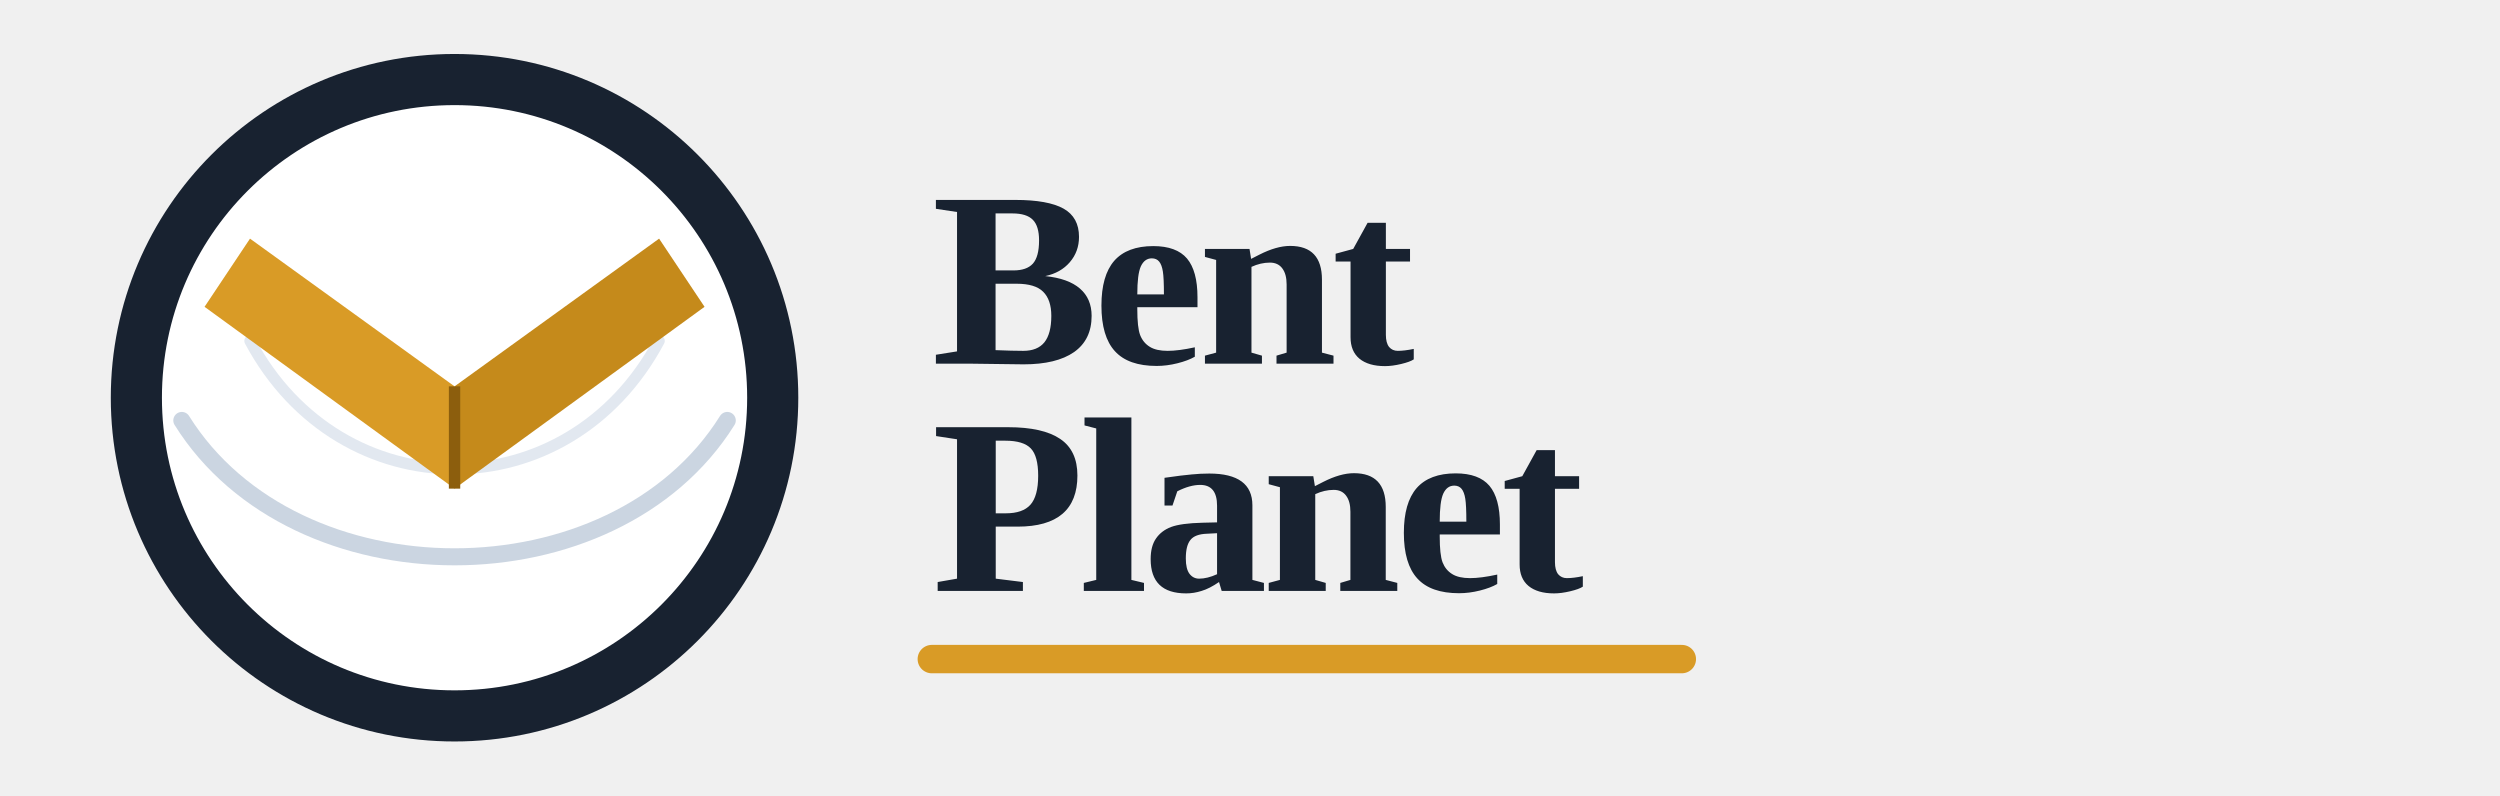
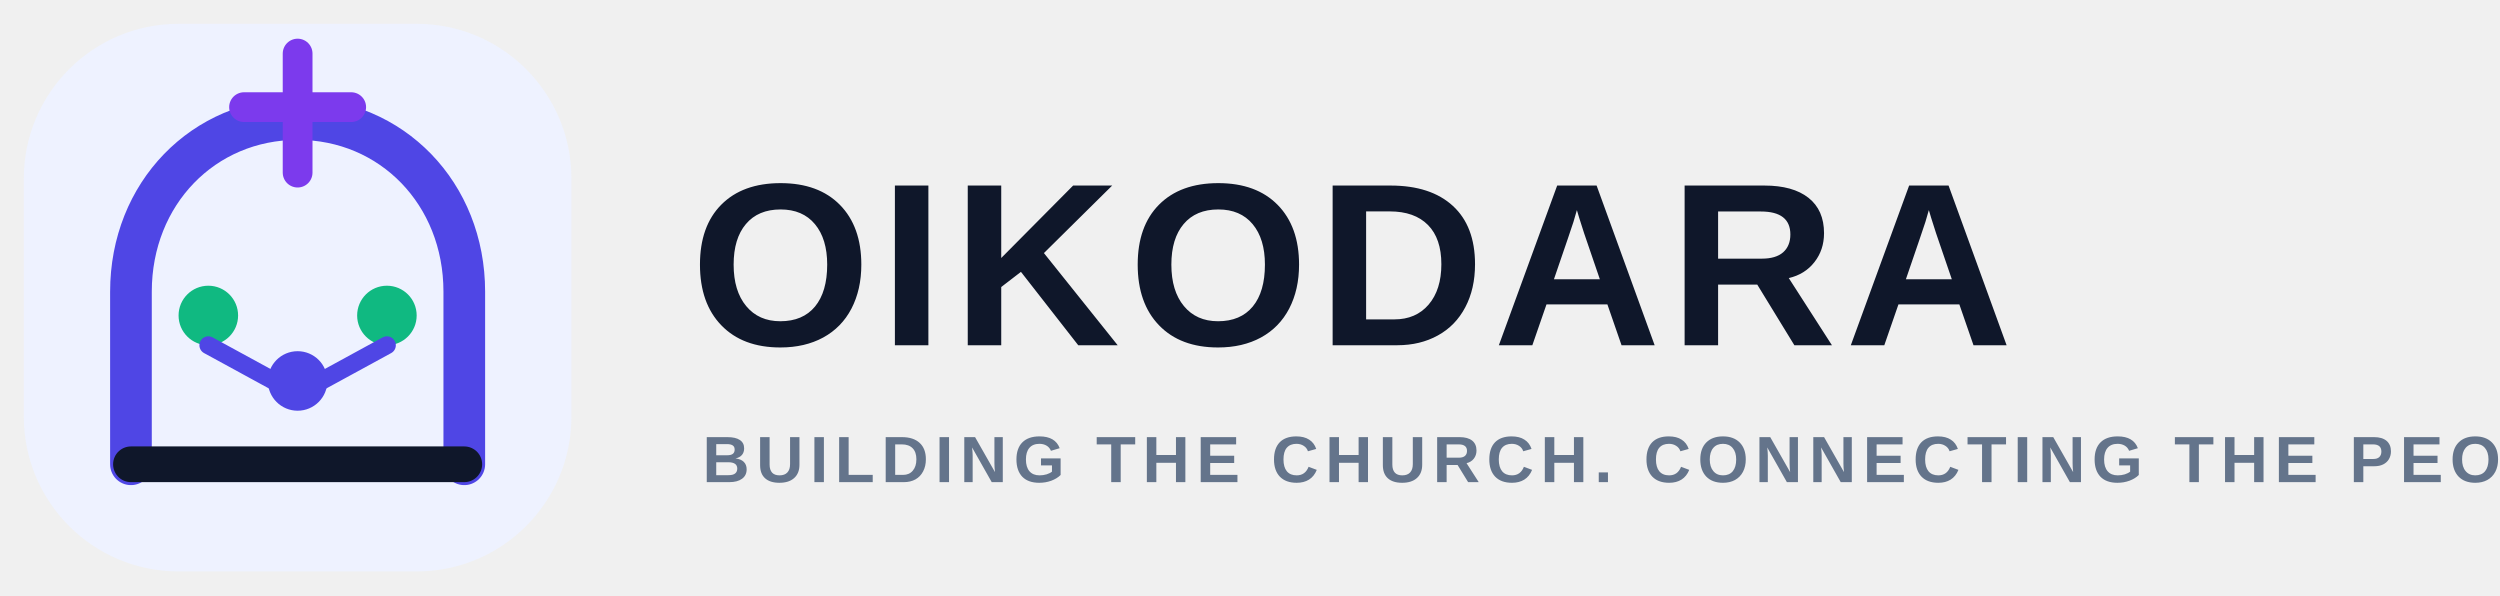
- <svg xmlns="http://www.w3.org/2000/svg" width="220" height="70" viewBox="0 0 220 70" fill="none">
-   <g transform="translate(10, 5)">
-     <circle cx="30" cy="30" r="28" stroke="#182230" stroke-width="4.5" fill="#FFFFFF" />
-     <path d="M6 32 C 16 48, 44 48, 54 32" stroke="#CBD5E1" stroke-width="1.5" fill="none" stroke-linecap="round" />
-     <path d="M12 25 C 20 40, 40 40, 48 25" stroke="#E2E8F0" stroke-width="1" fill="none" stroke-linecap="round" />
-     <path d="M 8 22 L 30 38 L 30 29 L 12 16 Z" fill="#D99B26" />
-     <path d="M 30 38 L 52 22 L 48 16 L 30 29 Z" fill="#C58A1B" />
-     <line x1="30" y1="29" x2="30" y2="38" stroke="#8C5E0D" stroke-width="1" />
-   </g>
-   <text x="82" y="32" font-family="Georgia, 'Times New Roman', serif" font-size="22" font-weight="bold" fill="#182230" letter-spacing="-0.5">Bent</text>
-   <text x="82" y="52" font-family="Georgia, 'Times New Roman', serif" font-size="22" font-weight="bold" fill="#182230" letter-spacing="-0.5">Planet</text>
-   <line x1="82" y1="58" x2="148" y2="58" stroke="#D99B26" stroke-width="2.5" stroke-linecap="round" />
+ <svg xmlns="http://www.w3.org/2000/svg" width="420" height="100" viewBox="0 0 420 100" fill="none">
+   <rect x="4" y="4" width="92" height="92" rx="26" fill="#EEF2FF" />
+   <path d="M22 78V49C22 32.5 34.2 20 50 20C65.8 20 78 32.5 78 49V78" stroke="#4F46E5" stroke-width="7" stroke-linecap="round" />
+   <path d="M50 9V29M41 18H59" stroke="#7C3AED" stroke-width="5" stroke-linecap="round" />
+   <path d="M22 78H78" stroke="#0F172A" stroke-width="6" stroke-linecap="round" />
+   <circle cx="35" cy="53" r="5" fill="#10B981" />
+   <circle cx="65" cy="53" r="5" fill="#10B981" />
+   <circle cx="50" cy="64" r="5" fill="#4F46E5" />
+   <path d="M35 58L46 64M65 58L54 64" stroke="#4F46E5" stroke-width="3" stroke-linecap="round" />
+   <text x="116" y="58" font-family="Arial, Helvetica, sans-serif" font-size="39" font-weight="800" letter-spacing="1.4" fill="#0F172A">OIKODARA</text>
+   <text x="118" y="81" font-family="Arial, Helvetica, sans-serif" font-size="11" font-weight="600" letter-spacing="1.1" fill="#64748B">BUILDING THE CHURCH. CONNECTING THE PEOPLE.</text>
</svg>
